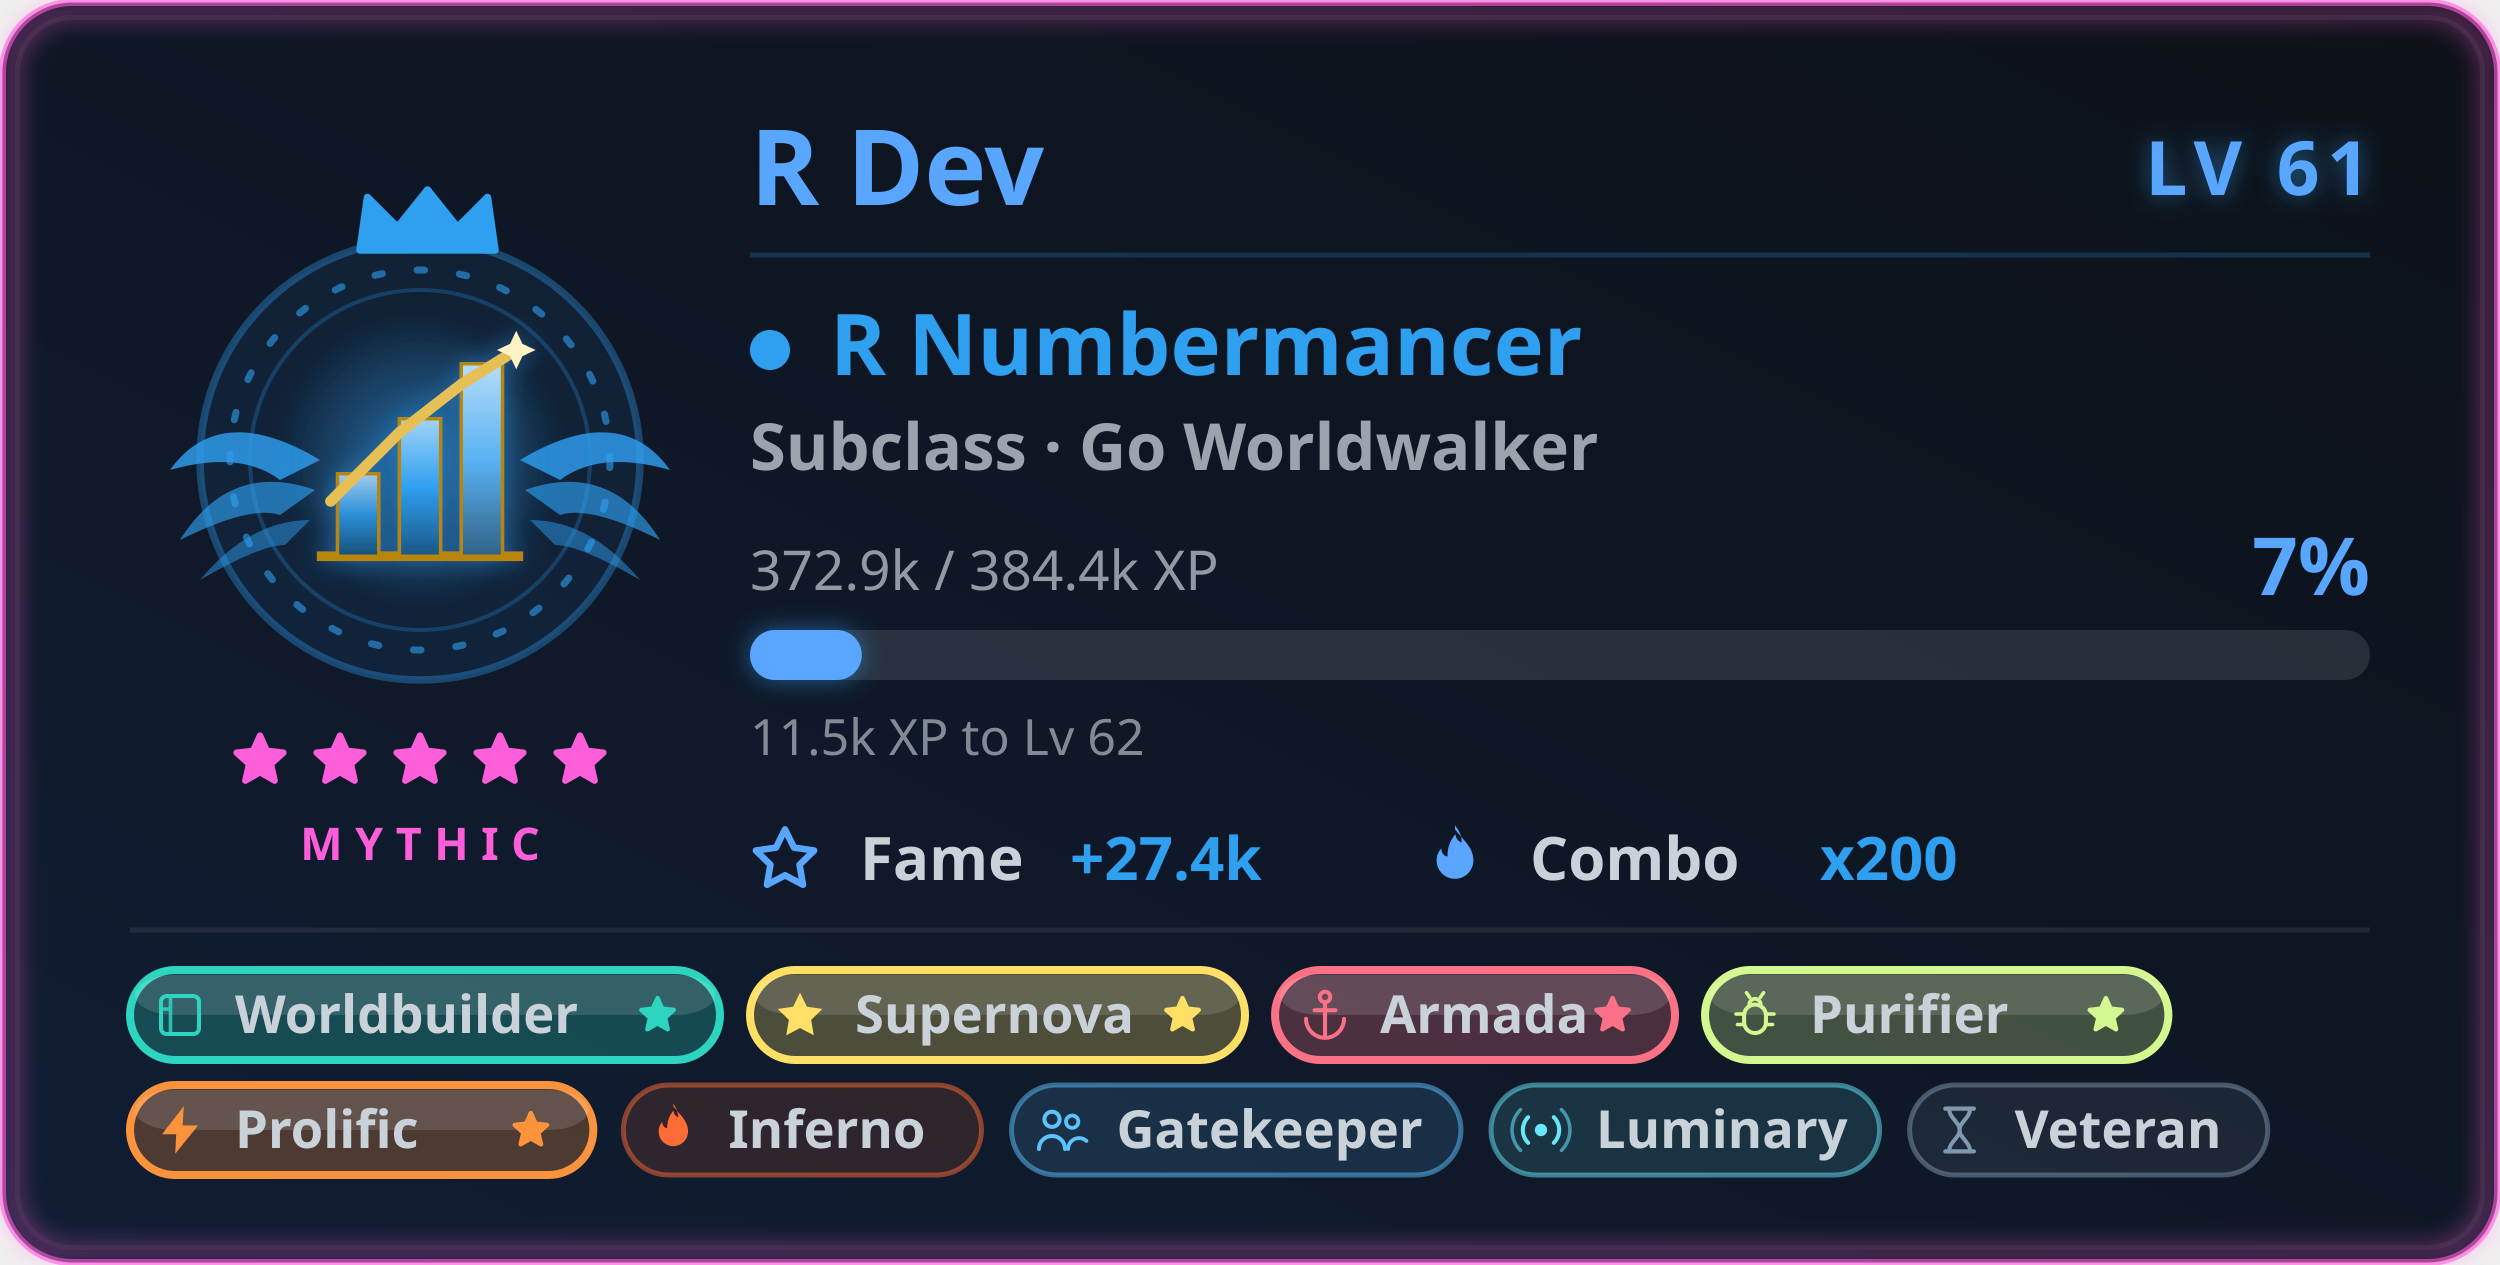
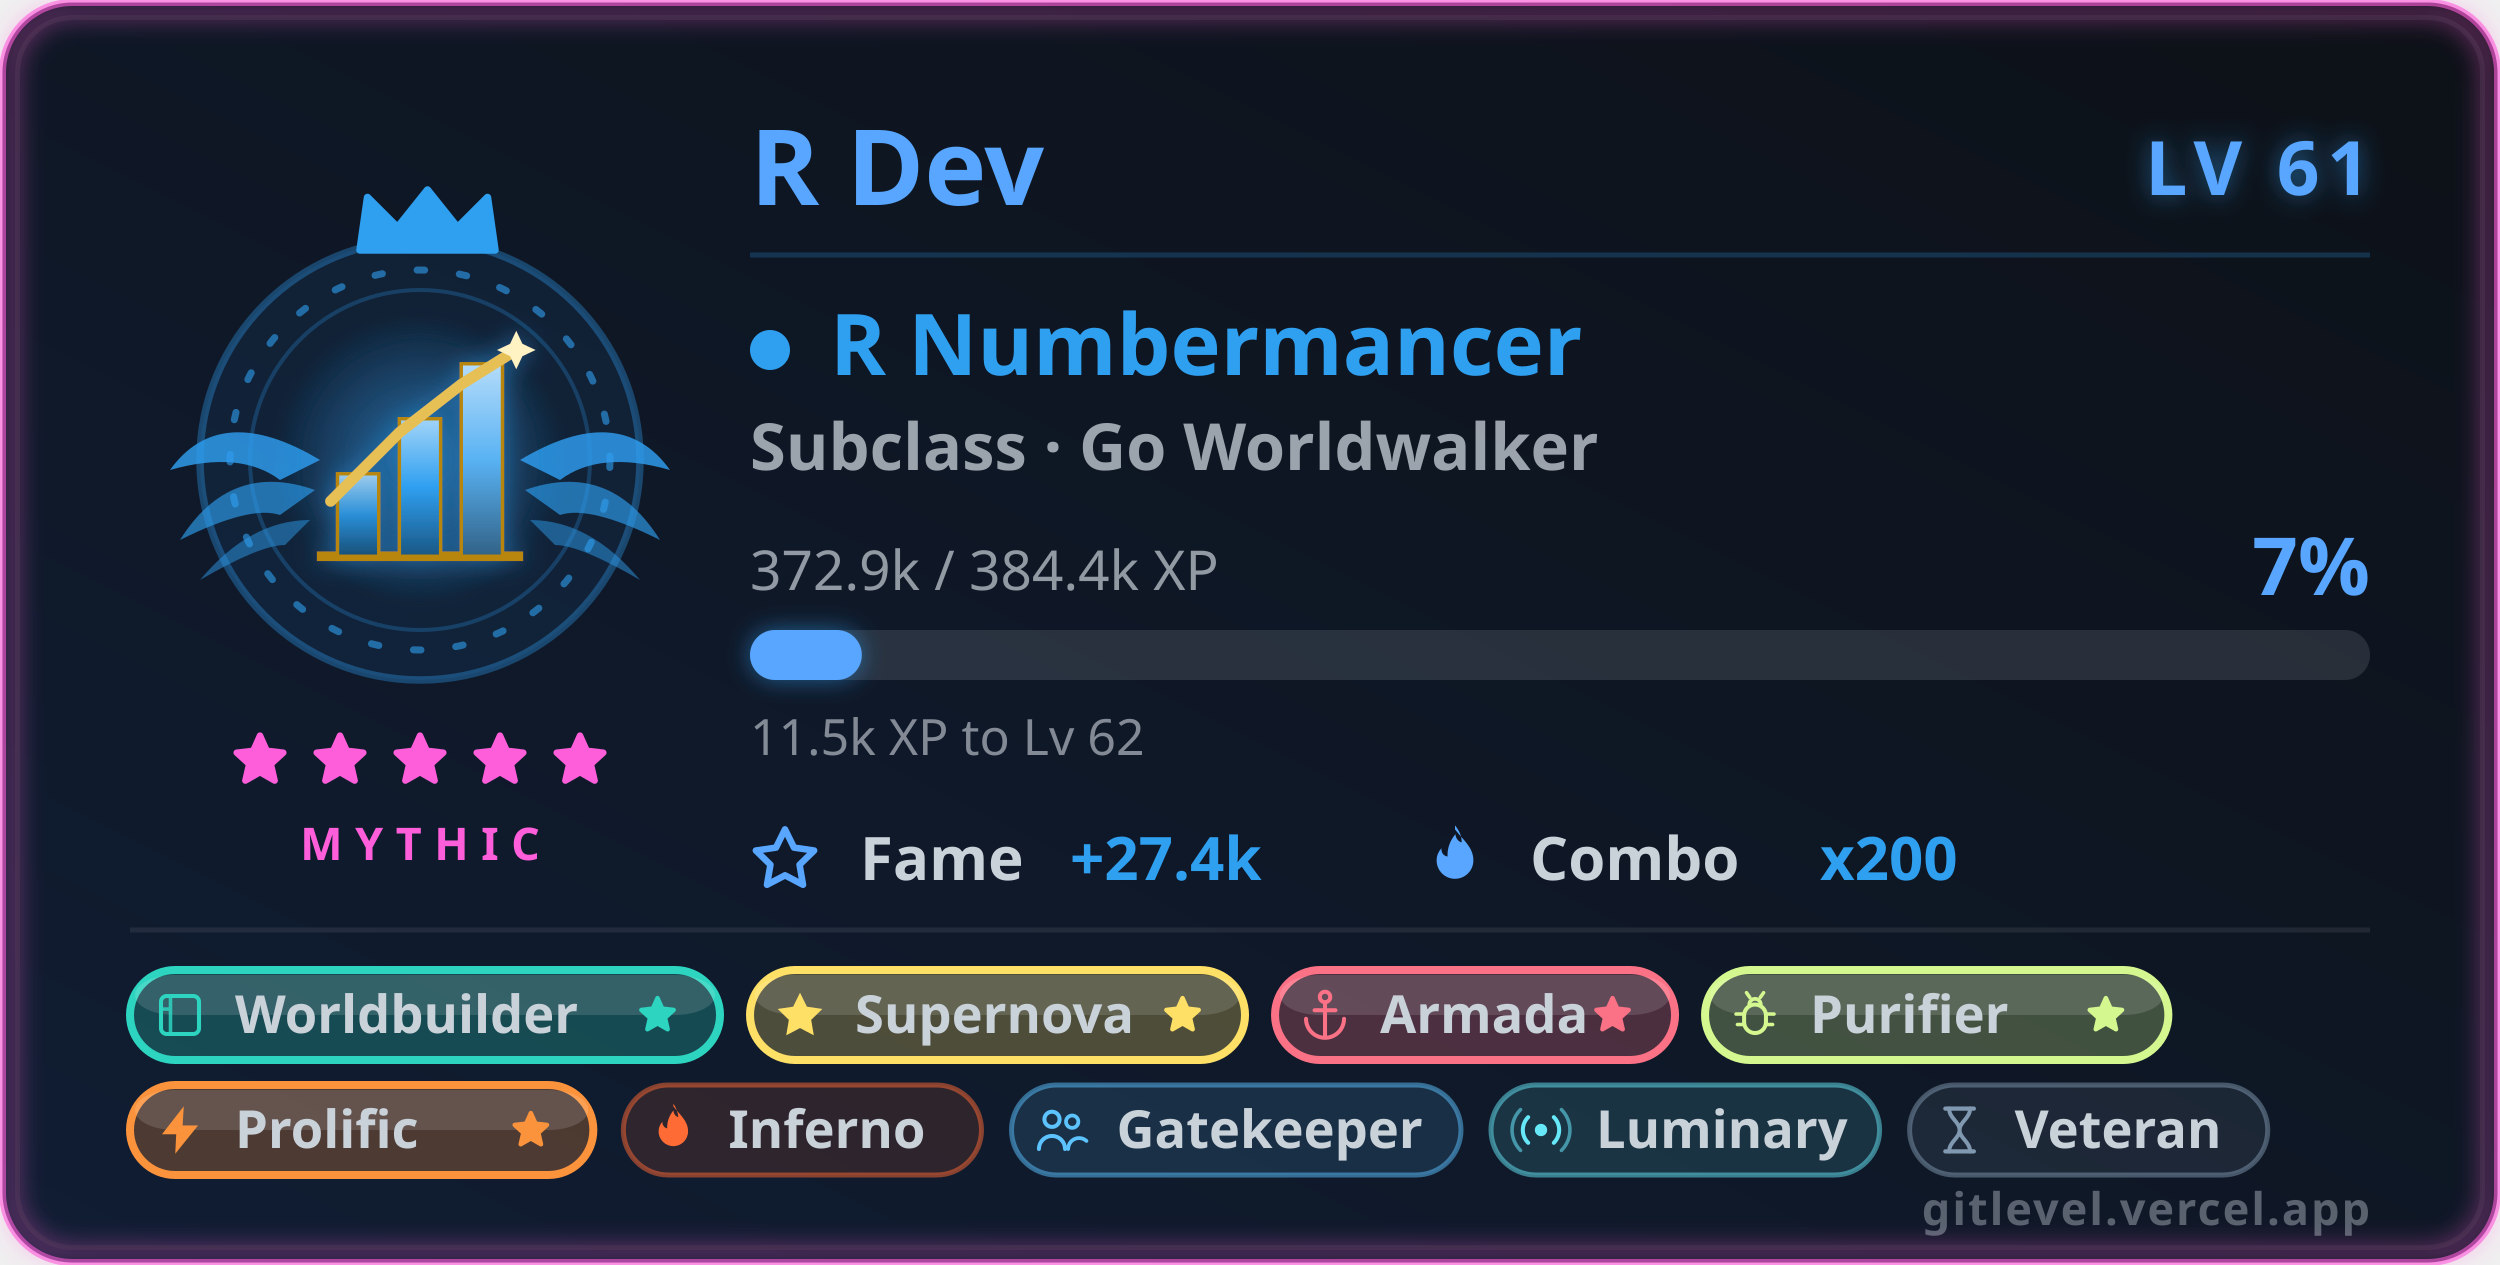
<svg xmlns="http://www.w3.org/2000/svg" width="500" height="253" viewBox="0 0 500 253" role="img" aria-labelledby="card-title-a11y card-desc-a11y">
  <style>
text { font-family: 'Segoe UI', Ubuntu, 'Helvetica Neue', sans-serif; }
.title { font-size: 18px; font-weight: 600; fill: #58a6ff; }
.title-icon { fill: #58a6ff; }
.icon { fill: #58a6ff; }


.gl-name { font-size: 21px; font-weight: 700; fill: #58a6ff; }
.gl-lvl { font-size: 15px; font-weight: 800; letter-spacing: 1.5px; fill: #58a6ff; }
.gl-class { font-size: 17px; font-weight: 700; fill: #2f9ff0; }
.gl-sub { font-size: 13px; font-weight: 600; fill: #c9d1d9; opacity: 0.75; }
.gl-meta { font-size: 11px; fill: #c9d1d9; opacity: 0.7; }
.gl-pct { font-size: 16px; font-weight: 800; fill: #58a6ff; }
.gl-chip-label { font-size: 12px; font-weight: 600; fill: #c9d1d9; }
.gl-chip-value { font-size: 12px; font-weight: 800; fill: #2f9ff0; }
.gl-hint { font-size: 10px; fill: #c9d1d9; opacity: 0.62; }
.gl-badge-label { font-size: 10.5px; font-weight: 600; }
.gl-rarity { font-size: 9px; font-weight: 700; letter-spacing: 2.5px; fill: #ff5edb; }
+ .gl-brand { font-size: 9px; font-weight: 600; letter-spacing: 0.4px; fill: #c9d1d9; opacity: 0.4; }

</style>
  <defs>
    <linearGradient id="card-bg" x1="0" y1="0" x2="1" y2="1" gradientTransform="rotate(90, 0.5, 0.5)">
      <stop offset="0.0%" stop-color="#0d1117" />
      <stop offset="100.0%" stop-color="#101d33" />
    </linearGradient>
    <filter id="card-glow" x="-50%" y="-50%" width="200%" height="200%">
      <feGaussianBlur in="SourceGraphic" stdDeviation="3" result="blur" />
      <feFlood flood-color="#58a6ff" flood-opacity="0.55" result="tint" />
      <feComposite in="tint" in2="blur" operator="in" result="softGlow" />
      <feMerge>
        <feMergeNode in="softGlow" />
        <feMergeNode in="SourceGraphic" />
      </feMerge>
    </filter>
    <filter id="gl-glow" x="-60%" y="-60%" width="220%" height="220%">
      <feGaussianBlur in="SourceGraphic" stdDeviation="2.4" result="b" />
      <feFlood flood-color="#2f9ff0" flood-opacity="0.55" result="t" />
      <feComposite in="t" in2="b" operator="in" result="g" />
      <feMerge>
        <feMergeNode in="g" />
        <feMergeNode in="SourceGraphic" />
      </feMerge>
    </filter>
    <filter id="gl-rarity" x="-20%" y="-20%" width="140%" height="140%">
      <feGaussianBlur stdDeviation="2.4" />
    </filter>
  </defs>
  <rect x="0.5" y="0.5" width="499" height="252" rx="14" fill="url(#card-bg)" stroke="#ff5edb" stroke-width="1.4" stroke-opacity="0.6" />
  <rect x="3.5" y="3.5" width="493" height="246" rx="11" fill="none" stroke="#30363d" stroke-opacity="0.4" />
  <rect x="2" y="2" width="496" height="249" rx="13" fill="none" stroke="#ff5edb" stroke-width="3.5" stroke-opacity="0.4" filter="url(#gl-rarity)" />
  <g class="fade">
    <g class="">
      <g class="flourish">
        <g transform="translate(84,0)">
          <g transform="translate(0,92)" fill="#2f9ff0">
            <path d="M20 0 Q 40 -12 50 2 Q 36 -2 28 4 Z" opacity="0.82" />
            <path d="M21 6 Q 38 0 48 16 Q 34 9 28 11 Z" opacity="0.64" />
            <path d="M22 12 Q 34 12 44 24 Q 32 17 27 17 Z" opacity="0.48" />
          </g>
        </g>
        <g transform="translate(84,0) scale(-1,1)">
          <g transform="translate(0,92)" fill="#2f9ff0">
            <path d="M20 0 Q 40 -12 50 2 Q 36 -2 28 4 Z" opacity="0.82" />
            <path d="M21 6 Q 38 0 48 16 Q 34 9 28 11 Z" opacity="0.64" />
            <path d="M22 12 Q 34 12 44 24 Q 32 17 27 17 Z" opacity="0.48" />
          </g>
        </g>
      </g>
      <circle cx="84" cy="92" r="44" fill="#2f9ff0" fill-opacity="0.08" stroke="#2f9ff0" stroke-opacity="0.35" stroke-width="1.5" />
      <g class="">
        <circle cx="84" cy="92" r="38" fill="none" stroke="#2f9ff0" stroke-opacity="0.6" stroke-width="1.4" stroke-dasharray="1.5 7" stroke-linecap="round" />
        <circle cx="84" cy="92" r="34" fill="none" stroke="#2f9ff0" stroke-opacity="0.25" stroke-width="0.8" />
      </g>
      <g class="" filter="url(#gl-glow)">
        <svg class="" x="51" y="59" width="66" height="66" viewBox="0 0 48 48" aria-hidden="true">
          <defs>
            <radialGradient id="rHalo" cx="0.5" cy="0.5" r="0.5">
              <stop offset="0" stop-color="#2f9ff0" stop-opacity="0.42" />
              <stop offset="1" stop-color="#2f9ff0" stop-opacity="0" />
            </radialGradient>
            <linearGradient id="rBar1" x1="0" y1="0" x2="0" y2="1">
              <stop offset="0" stop-color="#9fcded" />
              <stop offset="0.5" stop-color="#2a8fd8" />
              <stop offset="1" stop-color="#174f77" />
            </linearGradient>
            <linearGradient id="rBar2" x1="0" y1="0" x2="0" y2="1">
              <stop offset="0" stop-color="#a1d4f8" />
              <stop offset="0.5" stop-color="#2f9ff0" />
              <stop offset="1" stop-color="#1a5784" />
            </linearGradient>
            <linearGradient id="rBar3" x1="0" y1="0" x2="0" y2="1">
              <stop offset="0" stop-color="#b4dcfa" />
              <stop offset="0.5" stop-color="#59b2f3" />
              <stop offset="1" stop-color="#316286" />
            </linearGradient>
          </defs>
          <circle cx="24" cy="24" r="21" fill="url(#rHalo)" />
          <path d="M9 38 H39" stroke="#b8860b" stroke-width="1.4" />
          <rect x="12" y="26" width="6" height="12" fill="url(#rBar1)" stroke="#b8860b" stroke-width="0.5" />
          <rect x="21" y="18" width="6" height="20" fill="url(#rBar2)" stroke="#b8860b" stroke-width="0.5" />
          <rect x="30" y="10" width="6" height="28" fill="url(#rBar3)" stroke="#b8860b" stroke-width="0.5" />
          <path d="M11 30 L21 20 L30 13 L38 8" fill="none" stroke="#e6bf55" stroke-width="1.6" stroke-linecap="round" stroke-linejoin="round" />
          <path d="M38 5.2 l0.896 1.904 l1.904 0.896 l-1.904 0.896 l-0.896 1.904 l-0.896 -1.904 l-1.904 -0.896 l1.904 -0.896 Z" fill="#fff3c4" />
        </svg>
      </g>
      <g transform="translate(69, 36.5) scale(1.5)">
        <path d="M2 9 L3 2 L7 6 L11 1 L15 6 L19 2 L20 9 Z" fill="#2f9ff0" stroke="#2f9ff0" stroke-width="1" stroke-linejoin="round" />
      </g>
    </g>
    <g>
      <g class="" transform="translate(45.5, 145.5) scale(0.5416667)" fill="#ff5edb" stroke="#ff5edb" stroke-width="2.4" stroke-linejoin="round" stroke-linecap="round" opacity="1">
        <path d="M12 3 L14.5 8.6 L20.6 9.3 L16 13.5 L17.4 19.6 L12 16.5 L6.6 19.6 L8 13.5 L3.4 9.3 L9.5 8.6 Z" />
      </g>
      <g class="" transform="translate(61.5, 145.5) scale(0.5416667)" fill="#ff5edb" stroke="#ff5edb" stroke-width="2.4" stroke-linejoin="round" stroke-linecap="round" opacity="1">
        <path d="M12 3 L14.5 8.6 L20.6 9.3 L16 13.5 L17.4 19.6 L12 16.5 L6.6 19.6 L8 13.5 L3.4 9.3 L9.5 8.6 Z" />
      </g>
      <g class="" transform="translate(77.5, 145.5) scale(0.5416667)" fill="#ff5edb" stroke="#ff5edb" stroke-width="2.4" stroke-linejoin="round" stroke-linecap="round" opacity="1">
        <path d="M12 3 L14.5 8.6 L20.6 9.3 L16 13.5 L17.4 19.6 L12 16.5 L6.6 19.6 L8 13.5 L3.4 9.3 L9.5 8.6 Z" />
      </g>
      <g class="" transform="translate(93.5, 145.5) scale(0.5416667)" fill="#ff5edb" stroke="#ff5edb" stroke-width="2.4" stroke-linejoin="round" stroke-linecap="round" opacity="1">
        <path d="M12 3 L14.5 8.6 L20.6 9.3 L16 13.5 L17.4 19.6 L12 16.5 L6.6 19.6 L8 13.5 L3.4 9.3 L9.5 8.6 Z" />
      </g>
      <g class="" transform="translate(109.5, 145.5) scale(0.5416667)" fill="#ff5edb" stroke="#ff5edb" stroke-width="2.4" stroke-linejoin="round" stroke-linecap="round" opacity="1">
        <path d="M12 3 L14.5 8.6 L20.6 9.3 L16 13.5 L17.4 19.6 L12 16.5 L6.6 19.6 L8 13.5 L3.4 9.3 L9.5 8.6 Z" />
      </g>
    </g>
    <text class="gl-rarity" x="84" y="172" text-anchor="middle">MYTHIC</text>
  </g>
  <g class="fade" style="animation-delay:.15s">
    <text class="gl-name" x="150" y="41">R Dev</text>
    <text class="gl-lvl glow-pulse" x="474" y="39" text-anchor="end" filter="url(#gl-glow)">LV 61</text>
    <line x1="150" y1="51" x2="474" y2="51" stroke="#2f9ff0" stroke-opacity="0.22" stroke-width="1" />
    <circle cx="154" cy="70" r="4" fill="#2f9ff0" />
    <text class="gl-class" x="166" y="75">R Numbermancer</text>
    <text class="gl-sub" x="150" y="94">Subclass · Go Worldwalker</text>
    <text class="gl-meta" x="150" y="118">372.9k / 384.4k XP</text>
    <text class="gl-pct " x="474" y="119" text-anchor="end">7%</text>
    <rect x="150" y="126" width="324" height="10" rx="5" fill="#c9d1d9" fill-opacity="0.14" />
    <rect class="xp-fill " x="150" y="126" width="22.364" height="10" rx="5" fill="#58a6ff" filter="url(#gl-glow)" />
    <text class="gl-hint" x="150" y="151">11.5k XP to Lv 62</text>
    <g transform="translate(150, 176)">
      <svg class="icon" x="0" y="-11" width="14" height="14" viewBox="0 0 16 16" aria-hidden="true">
        <path fill-rule="evenodd" d="M8 .25a.75.75 0 0 1 .673.418l1.882 3.815 4.21.612a.75.75 0 0 1 .416 1.279l-3.046 2.97.719 4.192a.75.75 0 0 1-1.088.791L8 12.347l-3.766 1.98a.75.75 0 0 1-1.088-.79l.72-4.194L.818 6.374a.75.75 0 0 1 .416-1.28l4.21-.611L7.327.668A.75.75 0 0 1 8 .25zm0 2.445L6.615 5.5a.75.75 0 0 1-.564.41l-3.097.45 2.24 2.184a.75.75 0 0 1 .216.664l-.528 3.084 2.769-1.456a.75.75 0 0 1 .698 0l2.77 1.456-.53-3.084a.75.75 0 0 1 .216-.664l2.24-2.183-3.096-.45a.75.75 0 0 1-.564-.41L8 2.694v.001z" />
      </svg>
      <text class="gl-chip-label" x="22" y="0">Fame</text>
      <text class="gl-chip-value" x="64" y="0">+27.4k</text>
    </g>
    <g transform="translate(284, 176)">
      <svg class="icon" x="0" y="-11" width="14" height="14" viewBox="0 0 16 16" aria-hidden="true">
        <path fill-rule="evenodd" d="M8 1c1.7 2.3 4.2 4 4.2 7.1a4.2 4.2 0 0 1-8.4 0c0-1.1.4-2 1.1-2.8-.1 1 .5 1.8 1.4 1.9-.1-1.9.6-3.7 1.8-5.1.1 1 .6 1.6 1.4 1.9.1-1.4-.5-2.7-1.5-3.9z" />
      </svg>
      <text class="gl-chip-label" x="22" y="0">Combo</text>
      <text class="gl-chip-value" x="80" y="0">x200</text>
    </g>
  </g>
  <g class="fade" style="animation-delay:.2s">
    <line x1="26" y1="186" x2="474" y2="186" stroke="#c9d1d9" stroke-opacity="0.1" stroke-width="1" />
    <g>
      <rect x="26" y="194" width="118.003" height="18" rx="9" fill="#2dd4bf" fill-opacity="0.26" stroke="#2dd4bf" stroke-opacity="1" stroke-width="1.6" />
      <rect x="27" y="195" width="116.003" height="8" rx="8" fill="#ffffff" fill-opacity="0.13" />
      <g transform="translate(30.3, 197.3) scale(0.475)">
        <rect x="4" y="4" width="16" height="16" rx="2.4" fill="none" stroke="#2dd4bf" stroke-width="1.7" />
        <path d="M8 4v16 M4 9.5h4" fill="none" stroke="#2dd4bf" stroke-width="1.5" opacity="0.85" />
      </g>
      <text class="gl-badge-label" x="47" y="206.6" fill="#c9d1d9" font-weight="800">Worldbuilder</text>
      <g class="" transform="translate(127.0032, 198.5) scale(0.375)" fill="#2dd4bf" stroke="#2dd4bf" stroke-width="2.4" stroke-linejoin="round" stroke-linecap="round" opacity="1">
        <path d="M12 3 L14.5 8.6 L20.6 9.3 L16 13.5 L17.4 19.6 L12 16.5 L6.6 19.6 L8 13.5 L3.4 9.3 L9.5 8.6 Z" />
      </g>
    </g>
    <g>
      <rect x="150.003" y="194" width="99.002" height="18" rx="9" fill="#ffe066" fill-opacity="0.26" stroke="#ffe066" stroke-opacity="1" stroke-width="1.6" />
      <rect x="151.003" y="195" width="97.002" height="8" rx="8" fill="#ffffff" fill-opacity="0.13" />
      <g transform="translate(154.3032, 197.3) scale(0.475)">
        <path d="M12 2.6 14.9 8.5 21.4 9.45 16.7 14.05 17.8 20.55 12 17.5 6.2 20.55 7.3 14.05 2.6 9.45 9.1 8.5Z" fill="#ffe066" />
      </g>
      <text class="gl-badge-label" x="171.003" y="206.6" fill="#c9d1d9" font-weight="800">Supernova</text>
      <g class="" transform="translate(232.0056, 198.5) scale(0.375)" fill="#ffe066" stroke="#ffe066" stroke-width="2.4" stroke-linejoin="round" stroke-linecap="round" opacity="1">
        <path d="M12 3 L14.5 8.6 L20.6 9.3 L16 13.5 L17.4 19.6 L12 16.5 L6.6 19.6 L8 13.5 L3.4 9.3 L9.5 8.6 Z" />
      </g>
    </g>
    <g>
      <rect x="255.006" y="194" width="80.002" height="18" rx="9" fill="#fb7185" fill-opacity="0.26" stroke="#fb7185" stroke-opacity="1" stroke-width="1.6" />
      <rect x="256.006" y="195" width="78.002" height="8" rx="8" fill="#ffffff" fill-opacity="0.13" />
      <g transform="translate(259.3056, 197.3) scale(0.475)">
        <circle cx="12" cy="4.4" r="2.2" fill="none" stroke="#fb7185" stroke-width="1.7" />
        <path d="M12 6.6V21M7.6 10h8.8" fill="none" stroke="#fb7185" stroke-width="1.7" stroke-linejoin="round" stroke-linecap="round" />
        <path d="M4 13.6a8 8 0 0 0 16 0" fill="none" stroke="#fb7185" stroke-width="1.7" stroke-linejoin="round" stroke-linecap="round" />
      </g>
      <text class="gl-badge-label" x="276.006" y="206.6" fill="#c9d1d9" font-weight="800">Armada</text>
      <g class="" transform="translate(318.0072, 198.5) scale(0.375)" fill="#fb7185" stroke="#fb7185" stroke-width="2.4" stroke-linejoin="round" stroke-linecap="round" opacity="1">
        <path d="M12 3 L14.5 8.6 L20.6 9.3 L16 13.5 L17.4 19.6 L12 16.5 L6.6 19.6 L8 13.5 L3.4 9.3 L9.5 8.6 Z" />
      </g>
    </g>
    <g>
      <rect x="341.007" y="194" width="92.669" height="18" rx="9" fill="#d4f88f" fill-opacity="0.26" stroke="#d4f88f" stroke-opacity="1" stroke-width="1.6" />
      <rect x="342.007" y="195" width="90.669" height="8" rx="8" fill="#ffffff" fill-opacity="0.13" />
      <g transform="translate(345.3072, 197.3) scale(0.475)">
        <rect x="7.4" y="7.6" width="9.2" height="12" rx="4.6" fill="none" stroke="#d4f88f" stroke-width="1.7" />
        <path d="M9.6 7.6a2.4 2.4 0 0 1 4.8 0" fill="none" stroke="#d4f88f" stroke-width="1.6" stroke-linejoin="round" stroke-linecap="round" />
        <path d="M7.4 11.6H4M16.6 11.6H20M7.4 16H4.6M16.6 16H19.4M9.8 4.6 8.4 2.6M14.2 4.6 15.6 2.6" fill="none" stroke="#d4f88f" stroke-width="1.5" stroke-linejoin="round" stroke-linecap="round" />
      </g>
      <text class="gl-badge-label" x="362.007" y="206.6" fill="#c9d1d9" font-weight="800">Purifier</text>
      <g class="" transform="translate(416.676, 198.5) scale(0.375)" fill="#d4f88f" stroke="#d4f88f" stroke-width="2.4" stroke-linejoin="round" stroke-linecap="round" opacity="1">
        <path d="M12 3 L14.5 8.6 L20.6 9.3 L16 13.5 L17.4 19.6 L12 16.5 L6.6 19.6 L8 13.5 L3.4 9.3 L9.5 8.6 Z" />
      </g>
    </g>
    <g>
      <rect x="26" y="217" width="92.669" height="18" rx="9" fill="#fb923c" fill-opacity="0.26" stroke="#fb923c" stroke-opacity="1" stroke-width="1.6" />
      <rect x="27" y="218" width="90.669" height="8" rx="8" fill="#ffffff" fill-opacity="0.13" />
      <g transform="translate(30.3, 220.3) scale(0.475)">
        <path d="M13.6 2 4.4 13.8h6L10 22l9.6-11.9h-6.5Z" fill="#fb923c" />
      </g>
      <text class="gl-badge-label" x="47" y="229.6" fill="#c9d1d9" font-weight="800">Prolific</text>
      <g class="" transform="translate(101.6688, 221.5) scale(0.375)" fill="#fb923c" stroke="#fb923c" stroke-width="2.4" stroke-linejoin="round" stroke-linecap="round" opacity="1">
        <path d="M12 3 L14.5 8.6 L20.6 9.3 L16 13.5 L17.4 19.6 L12 16.5 L6.6 19.6 L8 13.5 L3.4 9.3 L9.5 8.6 Z" />
      </g>
    </g>
    <g>
      <rect x="124.669" y="217" width="71.63" height="18" rx="9" fill="#ff6b35" fill-opacity="0.13" stroke="#ff6b35" stroke-opacity="0.5" stroke-width="1" />
      <g transform="translate(128.9688, 220.3) scale(0.475)">
        <path d="M12 2c2.5 3.4 6.2 6 6.2 10.6a6.2 6.2 0 0 1-12.4 0c0-1.6.6-3 1.6-4.1-.1 1.5.8 2.6 2 2.8-.1-2.8.9-5.4 2.6-7.5.2 1.5.9 2.4 2.1 2.8-.2-2-.8-4-2.1-5.6Z" fill="#ff6b35" />
      </g>
      <text class="gl-badge-label" x="145.669" y="229.6" fill="#c9d1d9">Inferno</text>
    </g>
    <g>
      <rect x="202.299" y="217" width="89.9" height="18" rx="9" fill="#5cc3ff" fill-opacity="0.13" stroke="#5cc3ff" stroke-opacity="0.5" stroke-width="1" />
      <g transform="translate(206.5988, 220.3) scale(0.475)">
        <circle cx="8" cy="7.5" r="3.2" fill="none" stroke="#5cc3ff" stroke-width="1.7" />
        <path d="M2.5 20a5.5 5.5 0 0 1 11 0" fill="none" stroke="#5cc3ff" stroke-width="1.7" stroke-linecap="round" />
        <circle cx="16.5" cy="8.5" r="2.6" fill="none" stroke="#5cc3ff" stroke-width="1.6" />
        <path d="M14.8 20a4.6 4.6 0 0 1 7.7-3.4" fill="none" stroke="#5cc3ff" stroke-width="1.6" stroke-linecap="round" />
      </g>
      <text class="gl-badge-label" x="223.299" y="229.6" fill="#c9d1d9">Gatekeeper</text>
    </g>
    <g>
      <rect x="298.199" y="217" width="77.72" height="18" rx="9" fill="#67e8f9" fill-opacity="0.13" stroke="#67e8f9" stroke-opacity="0.5" stroke-width="1" />
      <g transform="translate(302.4988, 220.3) scale(0.475)">
        <circle cx="12" cy="12" r="2.6" fill="#67e8f9" />
        <path d="M6.6 6.6a7.6 7.6 0 0 0 0 10.8M17.4 6.6a7.6 7.6 0 0 1 0 10.8" fill="none" stroke="#67e8f9" stroke-width="1.7" stroke-linejoin="round" stroke-linecap="round" />
        <path d="M3.4 3.4a12.1 12.1 0 0 0 0 17.2M20.6 3.4a12.1 12.1 0 0 1 0 17.2" fill="none" stroke="#67e8f9" stroke-width="1.5" stroke-linejoin="round" stroke-linecap="round" opacity="0.55" />
      </g>
      <text class="gl-badge-label" x="319.199" y="229.6" fill="#c9d1d9">Luminary</text>
    </g>
    <g>
      <rect x="381.919" y="217" width="71.63" height="18" rx="9" fill="#8098b0" fill-opacity="0.13" stroke="#8098b0" stroke-opacity="0.5" stroke-width="1" />
      <g transform="translate(386.2188, 220.3) scale(0.475)">
        <path d="M6 3h12M6 21h12" fill="none" stroke="#8098b0" stroke-width="1.8" stroke-linejoin="round" stroke-linecap="round" />
        <path d="M7.6 3c0 4 4.4 5.6 4.4 9s-4.4 5-4.4 9M16.4 3c0 4-4.4 5.6-4.4 9s4.4 5 4.4 9" fill="none" stroke="#8098b0" stroke-width="1.7" stroke-linejoin="round" stroke-linecap="round" />
      </g>
      <text class="gl-badge-label" x="402.919" y="229.6" fill="#c9d1d9">Veteran</text>
    </g>
  </g>
+   <text class="gl-brand" x="474" y="245" text-anchor="end">gitlevel.vercel.app</text>
</svg>
